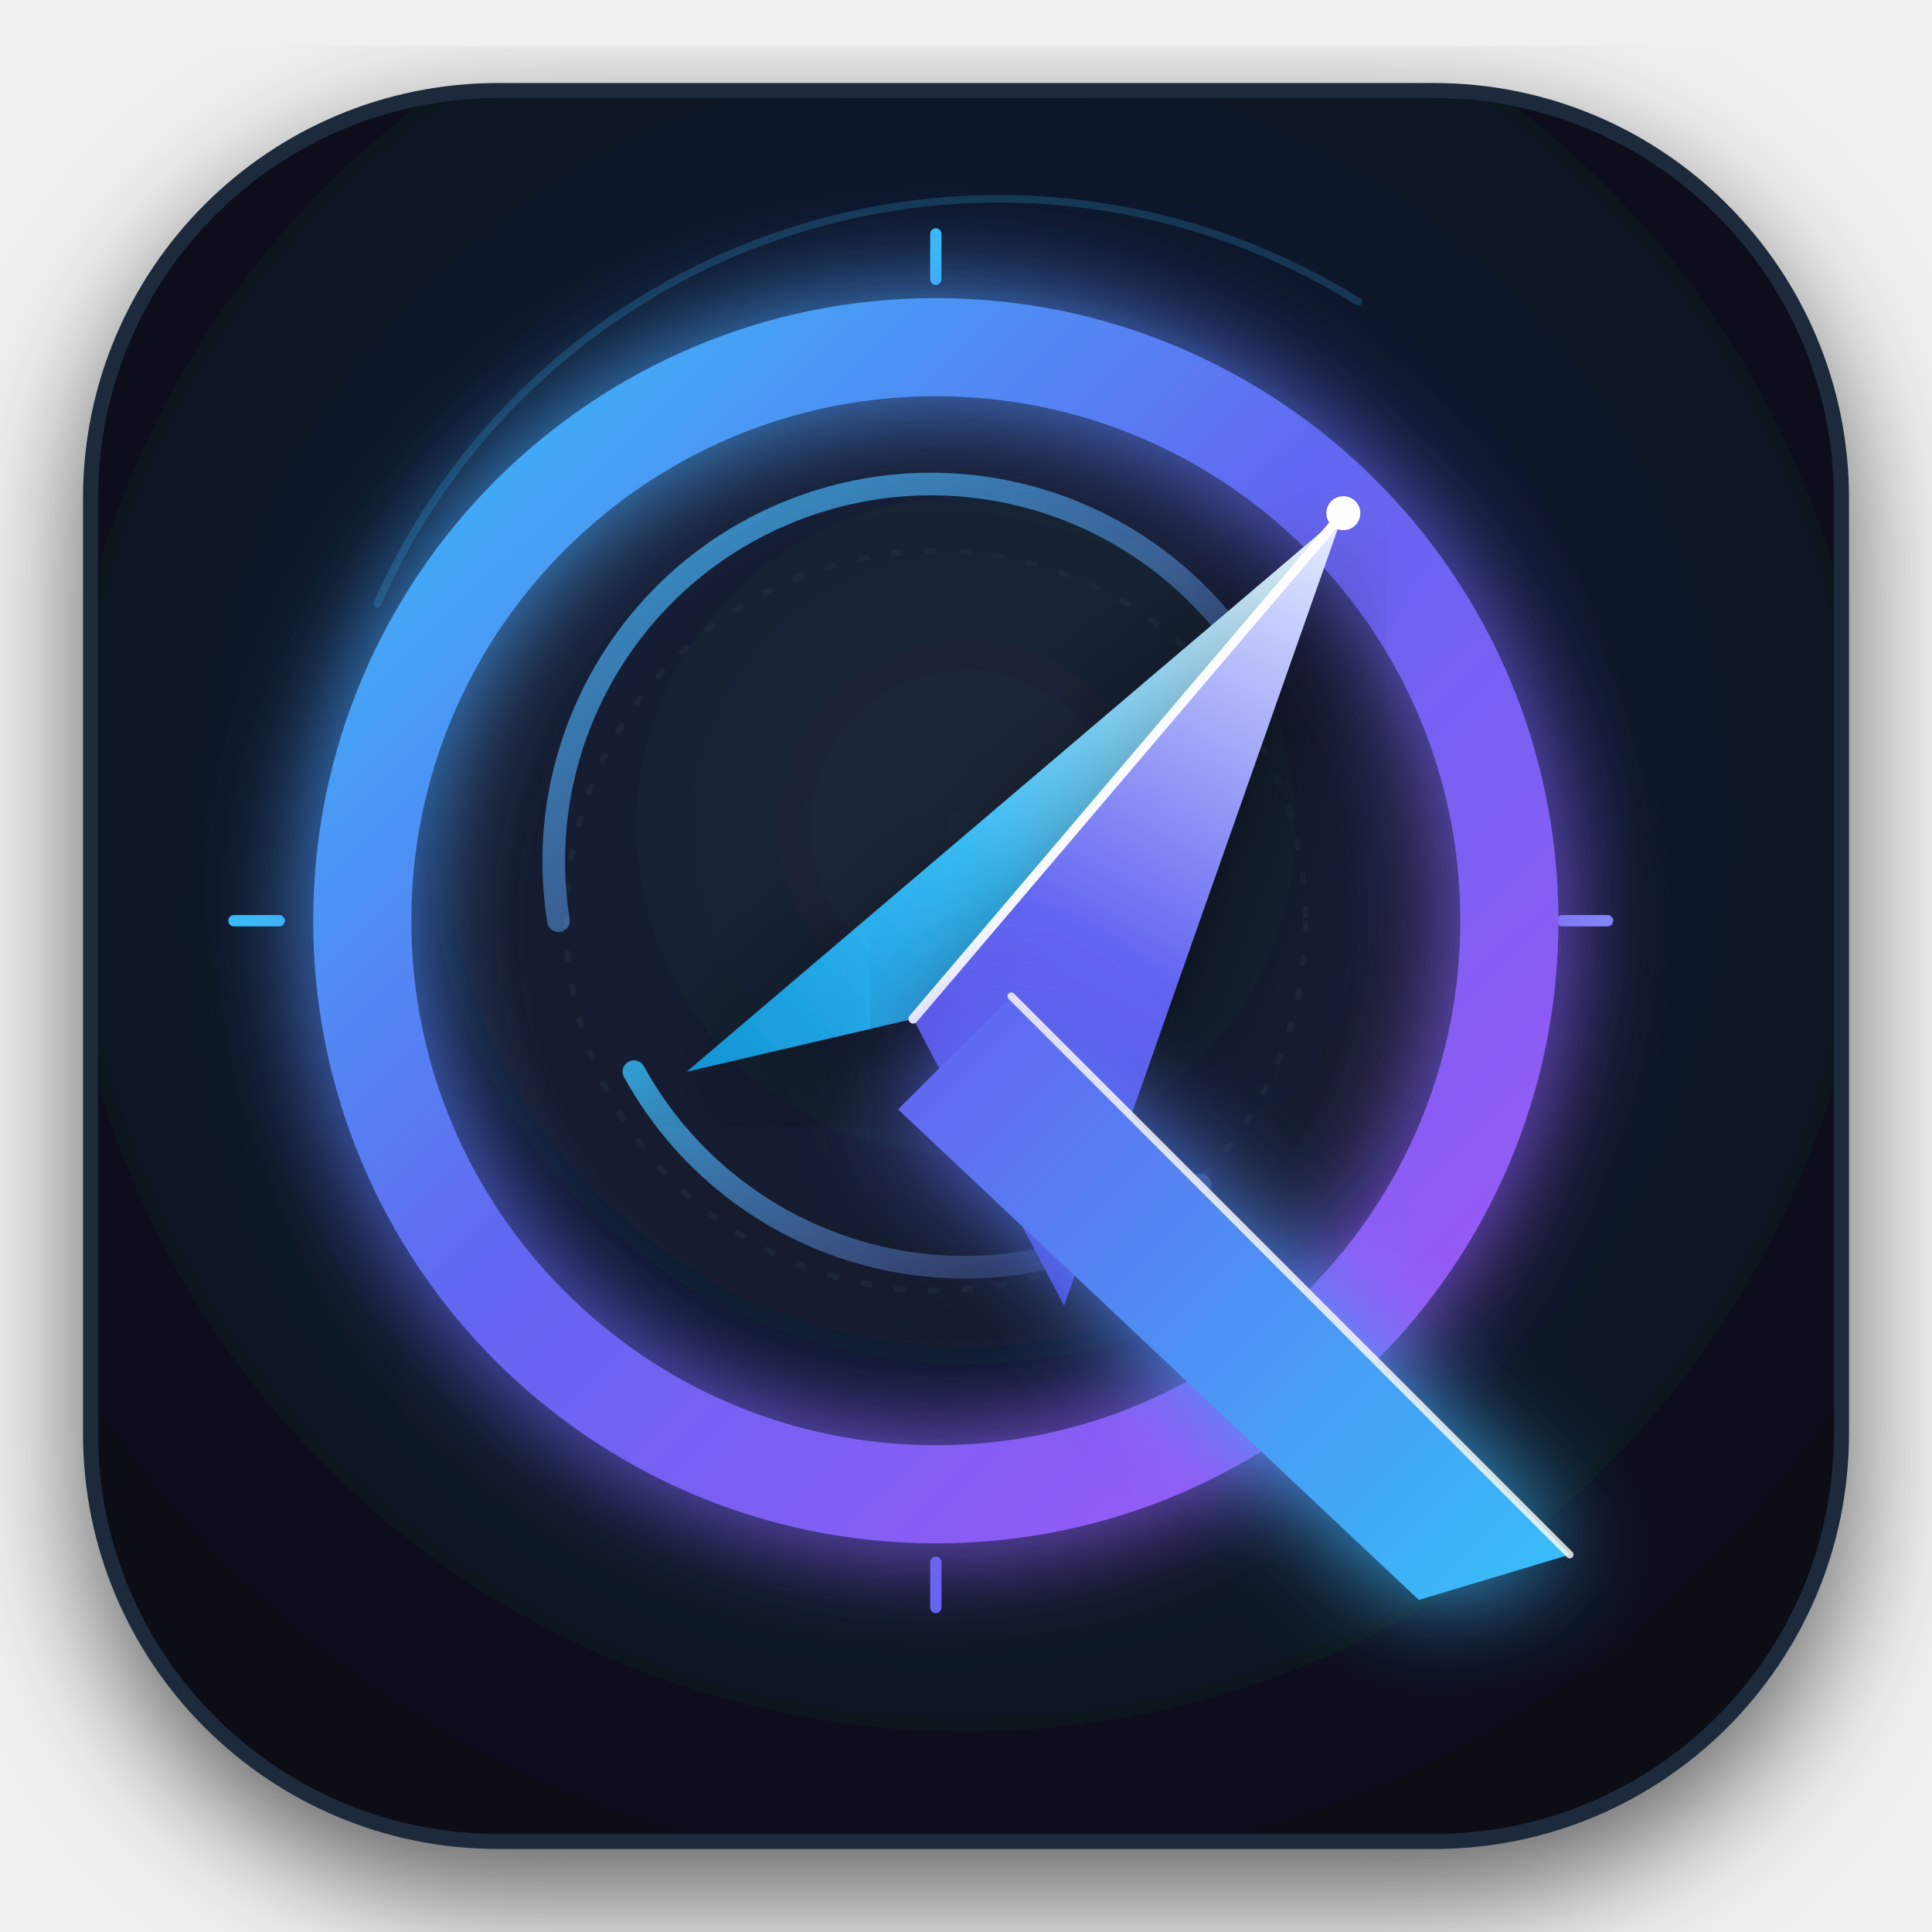
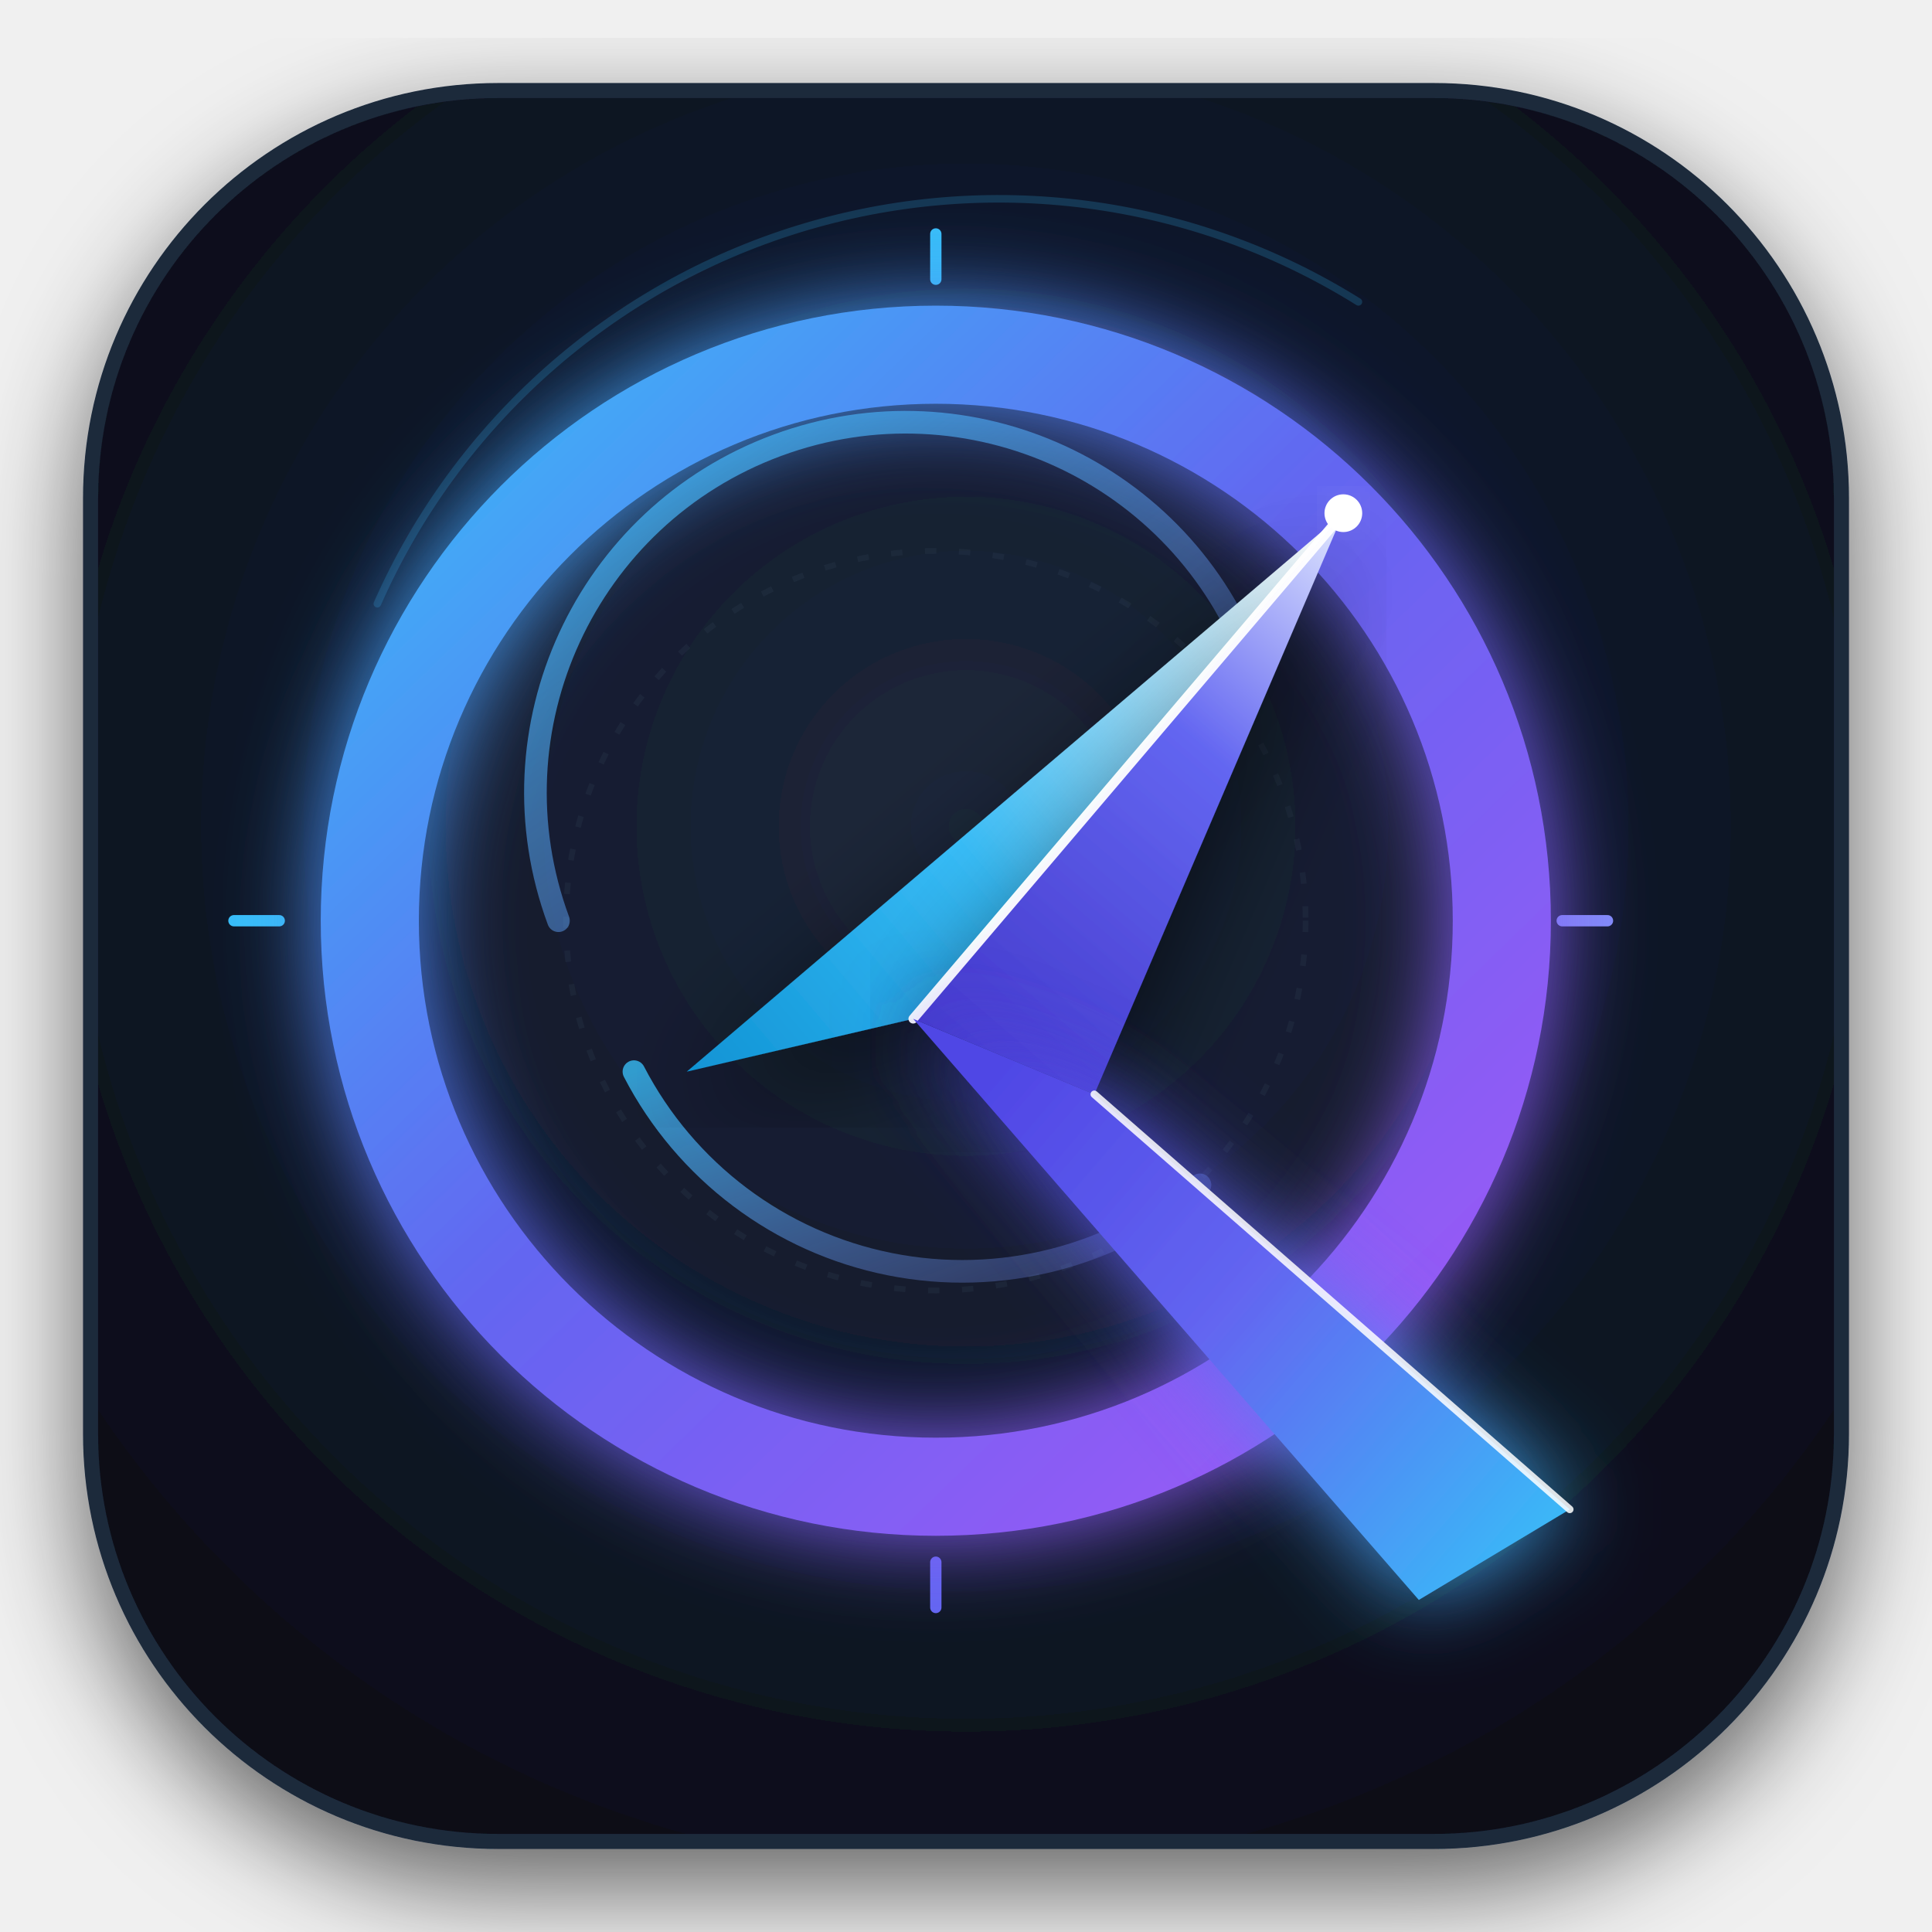
<svg xmlns="http://www.w3.org/2000/svg" viewBox="0 0 512 512" width="512" height="512" fill="none">
  <defs>
    <radialGradient id="bgGlow" cx="50%" cy="42%" r="65%">
      <stop offset="0%" stop-color="#1e293b" />
      <stop offset="55%" stop-color="#0f172a" />
      <stop offset="100%" stop-color="#090d16" />
    </radialGradient>
    <linearGradient id="ringGrad" x1="100" y1="90" x2="410" y2="410" gradientUnits="userSpaceOnUse">
      <stop offset="0%" stop-color="#38bdf8" />
      <stop offset="45%" stop-color="#6366f1" />
      <stop offset="100%" stop-color="#a855f7" />
    </linearGradient>
    <linearGradient id="needleLeft" x1="160" y1="310" x2="355" y2="145" gradientUnits="userSpaceOnUse">
      <stop offset="0%" stop-color="#0284c7" />
      <stop offset="50%" stop-color="#38bdf8" />
-       <stop offset="100%" stop-color="#f0f9ff" />
+       <stop offset="100%" stop-color="#ffffff" />
    </linearGradient>
-     <linearGradient id="needleRight" x1="240" y1="360" x2="355" y2="145" gradientUnits="userSpaceOnUse">
+     <linearGradient id="needleRight" x1="240" y1="270" x2="355" y2="136" gradientUnits="userSpaceOnUse">
      <stop offset="0%" stop-color="#4338ca" />
-       <stop offset="50%" stop-color="#6366f1" />
+       <stop offset="60%" stop-color="#6366f1" />
      <stop offset="100%" stop-color="#e0e7ff" />
    </linearGradient>
-     <linearGradient id="tailGrad" x1="260" y1="260" x2="415" y2="415" gradientUnits="userSpaceOnUse">
-       <stop offset="0%" stop-color="#6366f1" />
+     <linearGradient id="tailGrad" x1="265" y1="280" x2="416" y2="410" gradientUnits="userSpaceOnUse">
+       <stop offset="0%" stop-color="#4f46e5" />
+       <stop offset="45%" stop-color="#6366f1" />
      <stop offset="100%" stop-color="#38bdf8" />
    </linearGradient>
    <linearGradient id="trackGrad" x1="0" y1="0" x2="1" y2="1">
      <stop offset="0%" stop-color="#38bdf8" stop-opacity="0.8" />
      <stop offset="100%" stop-color="#818cf8" stop-opacity="0.2" />
    </linearGradient>
    <filter id="coreGlow" x="-20%" y="-20%" width="140%" height="140%">
-       <feGaussianBlur stdDeviation="14" result="blur" />
+       <feGaussianBlur stdDeviation="12" result="blur" />
      <feComposite in="SourceGraphic" in2="blur" operator="over" />
    </filter>
    <filter id="dropShadow" x="-10%" y="-10%" width="120%" height="120%">
-       <feDropShadow dx="0" dy="12" stdDeviation="16" flood-color="#000000" flood-opacity="0.6" />
+       <feDropShadow dx="0" dy="10" stdDeviation="14" flood-color="#000000" flood-opacity="0.6" />
    </filter>
  </defs>
  <rect x="24" y="24" width="464" height="464" rx="108" fill="url(#bgGlow)" stroke="#1e293b" stroke-width="4" filter="url(#dropShadow)" />
  <path d="M 100 160 A 180 180 0 0 1 360 80" stroke="#38bdf8" stroke-width="2" stroke-opacity="0.2" stroke-linecap="round" fill="none" />
  <circle cx="248" cy="244" r="148" stroke="#334155" stroke-width="1.5" stroke-dasharray="4 8" stroke-opacity="0.35" fill="none" />
  <circle cx="248" cy="244" r="98" stroke="#334155" stroke-width="1.5" stroke-dasharray="3 6" stroke-opacity="0.25" fill="none" />
  <line x1="248" y1="62" x2="248" y2="74" stroke="#38bdf8" stroke-width="3" stroke-linecap="round" />
  <line x1="62" y1="244" x2="74" y2="244" stroke="#38bdf8" stroke-width="3" stroke-linecap="round" />
  <line x1="248" y1="414" x2="248" y2="426" stroke="#6366f1" stroke-width="3" stroke-linecap="round" />
  <line x1="414" y1="244" x2="426" y2="244" stroke="#818cf8" stroke-width="3" stroke-linecap="round" />
-   <circle cx="248" cy="244" r="152" stroke="url(#ringGrad)" stroke-width="26" fill="none" filter="url(#coreGlow)" />
-   <path d="M 148 244 A 100 100 0 0 1 332 176" stroke="url(#trackGrad)" stroke-width="6" stroke-linecap="round" fill="none" />
-   <path d="M 168 284 A 100 100 0 0 0 318 314" stroke="url(#trackGrad)" stroke-width="6" stroke-linecap="round" fill="none" />
+   <circle cx="248" cy="244" r="150" stroke="url(#ringGrad)" stroke-width="26" fill="none" filter="url(#coreGlow)" />
+   <path d="M 148 244 A 98 98 0 0 1 332 176" stroke="url(#trackGrad)" stroke-width="6" stroke-linecap="round" fill="none" />
+   <path d="M 168 284 A 98 98 0 0 0 318 314" stroke="url(#trackGrad)" stroke-width="6" stroke-linecap="round" fill="none" />
  <polygon points="356,136 182,284 242,270" fill="url(#needleLeft)" filter="url(#dropShadow)" />
-   <polygon points="356,136 242,270 282,346" fill="url(#needleRight)" filter="url(#dropShadow)" />
+   <polygon points="356,136 242,270 290,290" fill="url(#needleRight)" filter="url(#dropShadow)" />
  <line x1="356" y1="136" x2="242" y2="270" stroke="#ffffff" stroke-width="2.5" stroke-linecap="round" stroke-opacity="0.95" />
-   <polygon points="268,264 416,412 376,424 238,294" fill="url(#tailGrad)" filter="url(#coreGlow)" />
-   <line x1="268" y1="264" x2="416" y2="412" stroke="#ffffff" stroke-width="2" stroke-linecap="round" stroke-opacity="0.8" />
-   <circle cx="356" cy="136" r="4.5" fill="#ffffff" filter="url(#coreGlow)" />
+   <polygon points="242,270 376,424 416,400 290,290" fill="url(#tailGrad)" filter="url(#coreGlow)" />
+   <line x1="290" y1="290" x2="416" y2="400" stroke="#ffffff" stroke-width="2" stroke-linecap="round" stroke-opacity="0.85" />
+   <circle cx="356" cy="136" r="5" fill="#ffffff" filter="url(#coreGlow)" />
</svg>
